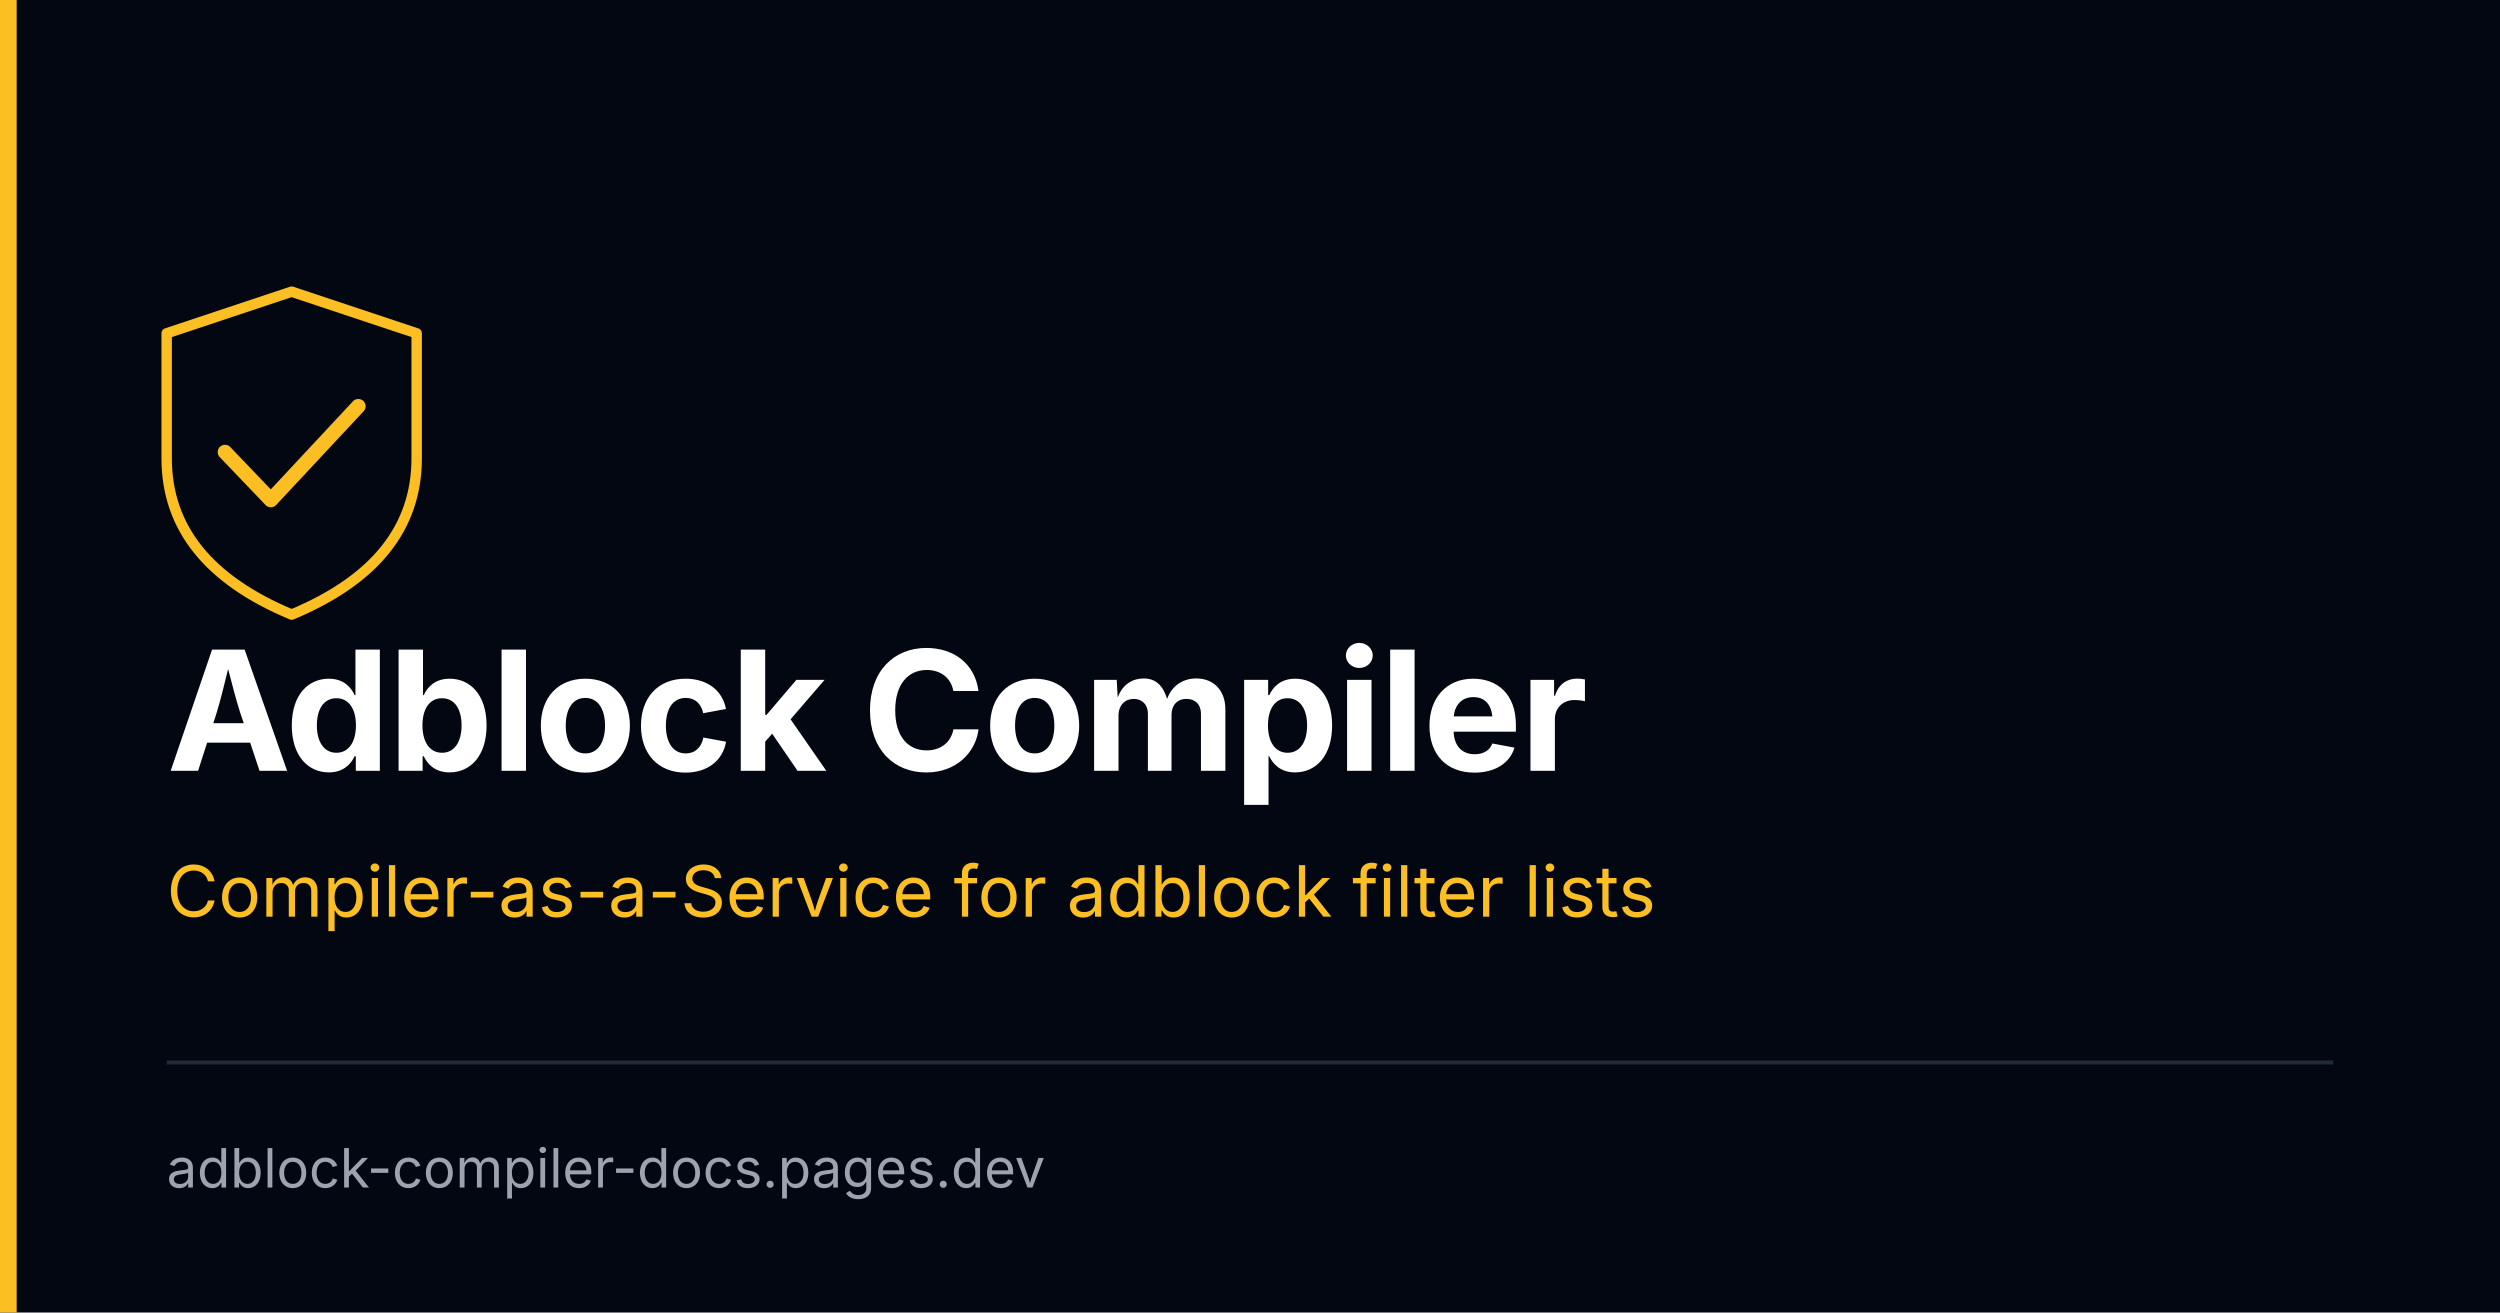
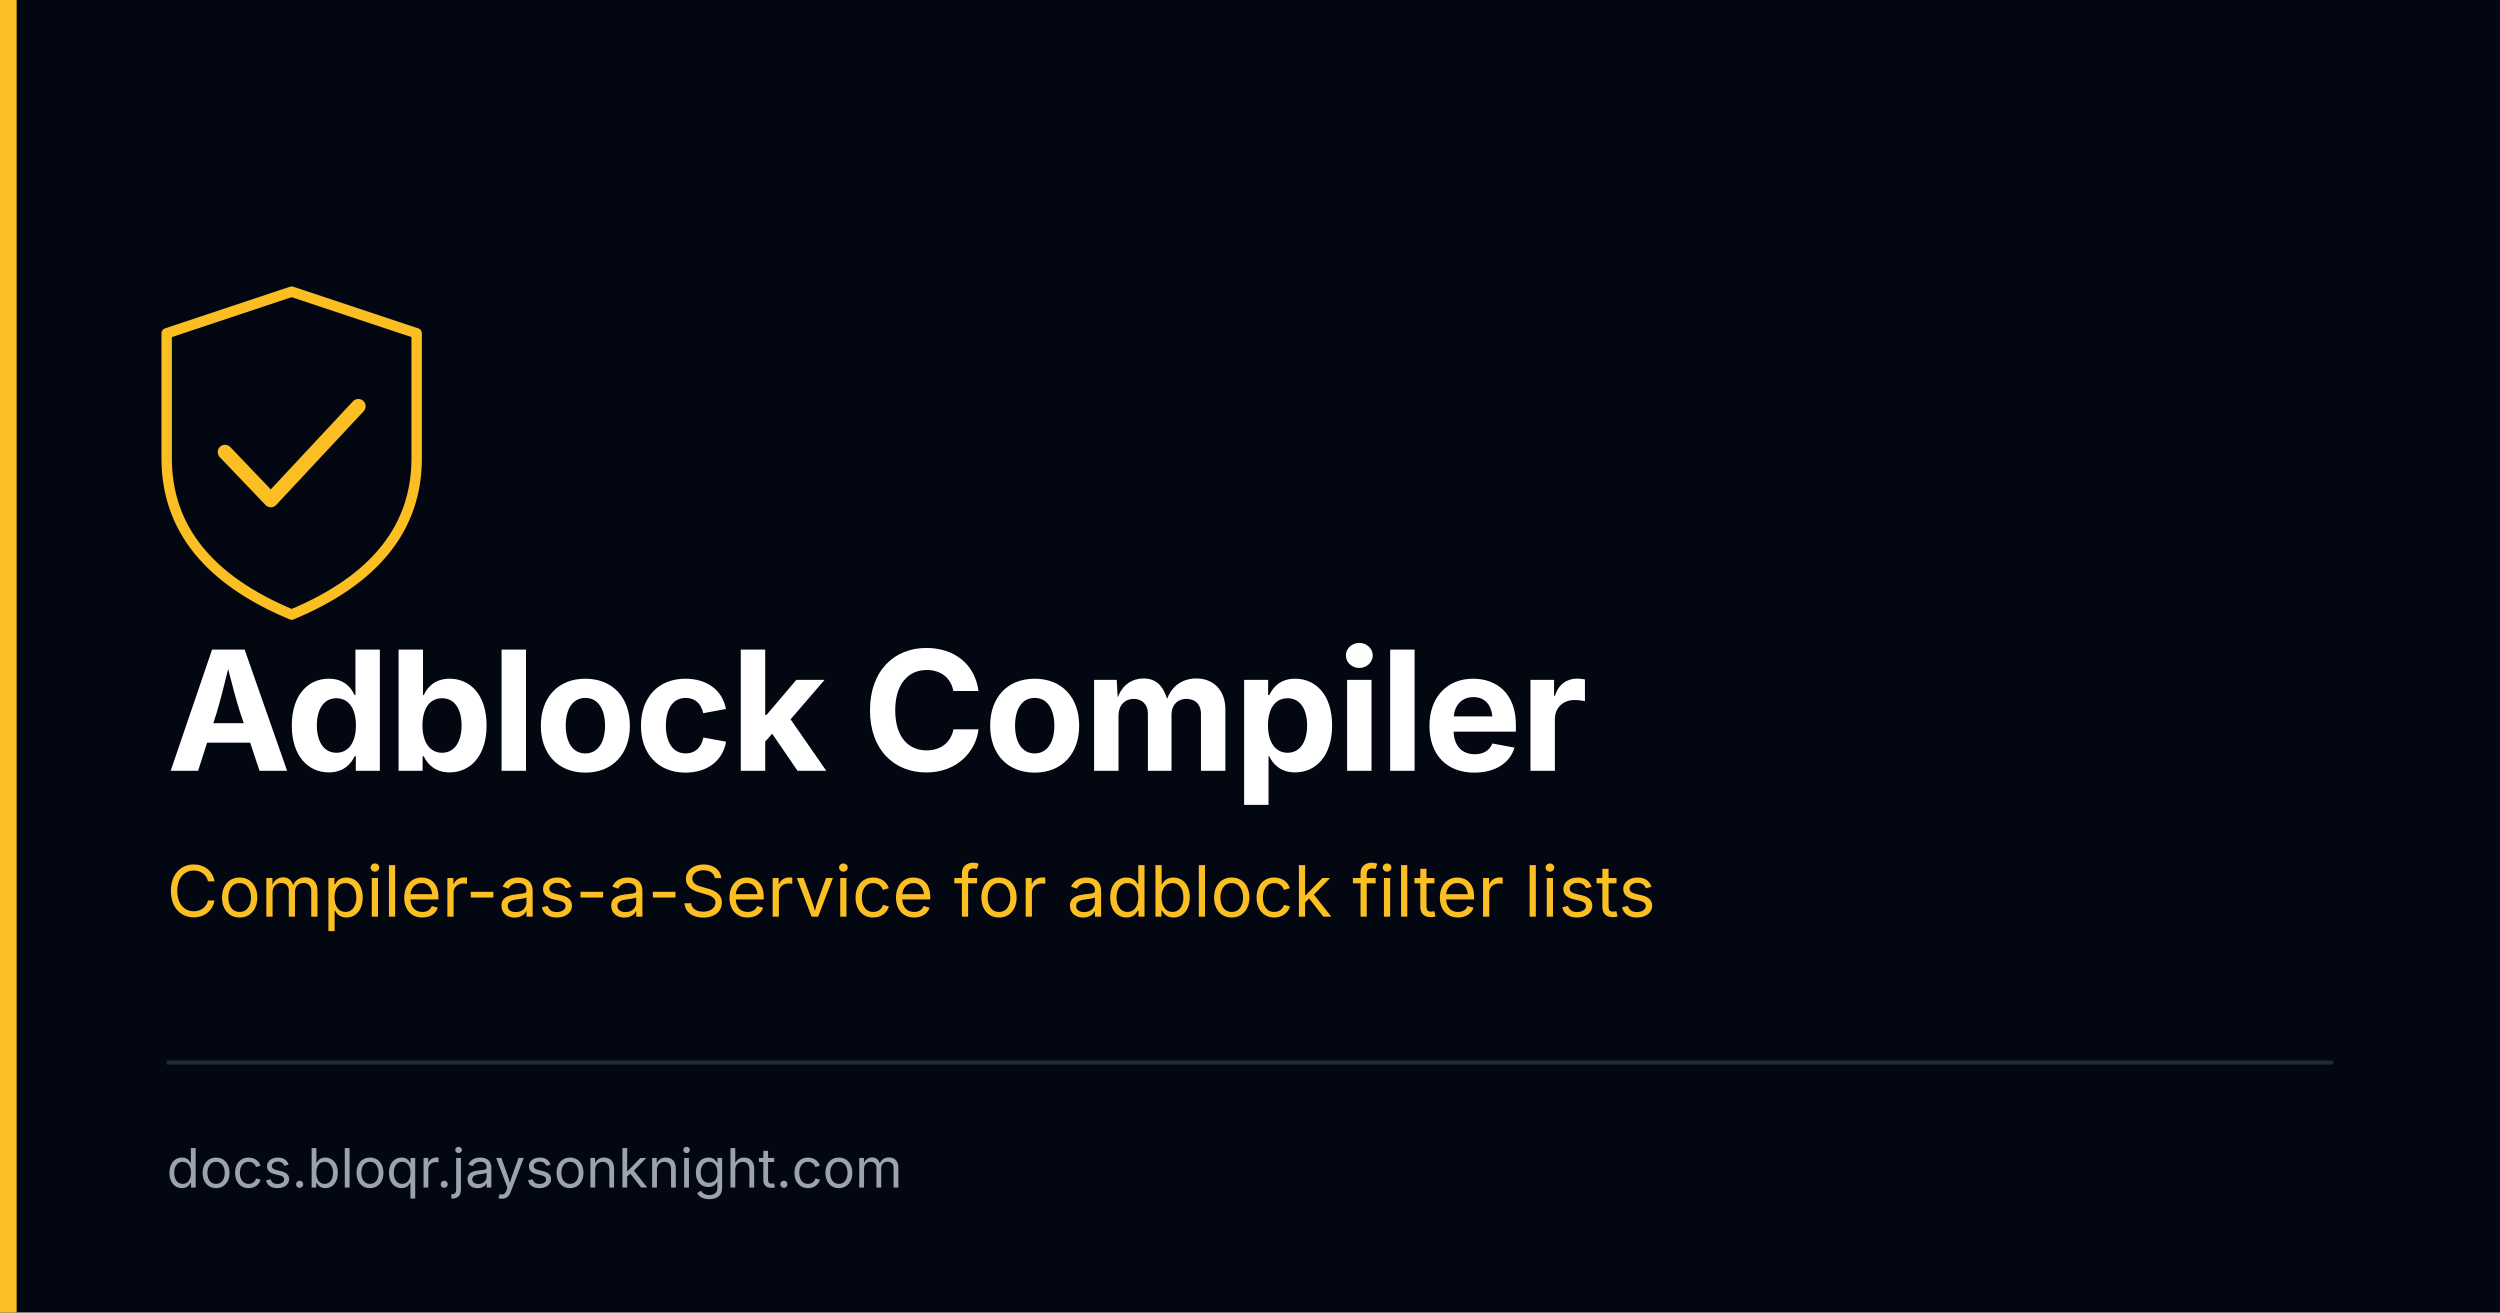
<svg xmlns="http://www.w3.org/2000/svg" width="1200" height="630" viewBox="0 0 1200 630">
  <rect width="1200" height="630" fill="#030712" />
  <rect x="0" y="0" width="8" height="630" fill="#fbbf24" />
  <g transform="translate(80, 140)">
    <path d="M60 0 L120 20 L120 80 Q120 130 60 155 Q0 130 0 80 L0 20 Z" fill="none" stroke="#fbbf24" stroke-width="5" stroke-linejoin="round" />
    <polyline points="28,77 50,100 92,55" fill="none" stroke="#fbbf24" stroke-width="7" stroke-linecap="round" stroke-linejoin="round" />
  </g>
  <text x="80" y="370" font-family="'IBM Plex Sans', system-ui, -apple-system, sans-serif" font-size="80" font-weight="700" fill="#ffffff" letter-spacing="-1">Adblock Compiler</text>
  <text x="80" y="440" font-family="'IBM Plex Sans', system-ui, -apple-system, sans-serif" font-size="34" fill="#fbbf24">Compiler-as-a-Service for adblock filter lists</text>
  <line x1="80" y1="510" x2="1120" y2="510" stroke="#1f2937" stroke-width="2" />
-   <text x="80" y="570" font-family="'IBM Plex Sans', system-ui, -apple-system, sans-serif" font-size="26" fill="#9ca3af">adblock-compiler-docs.pages.dev</text>
+   <text x="80" y="570" font-family="'IBM Plex Sans', system-ui, -apple-system, sans-serif" font-size="26" fill="#9ca3af">docs.bloqr.jaysonknight.com</text>
</svg>
